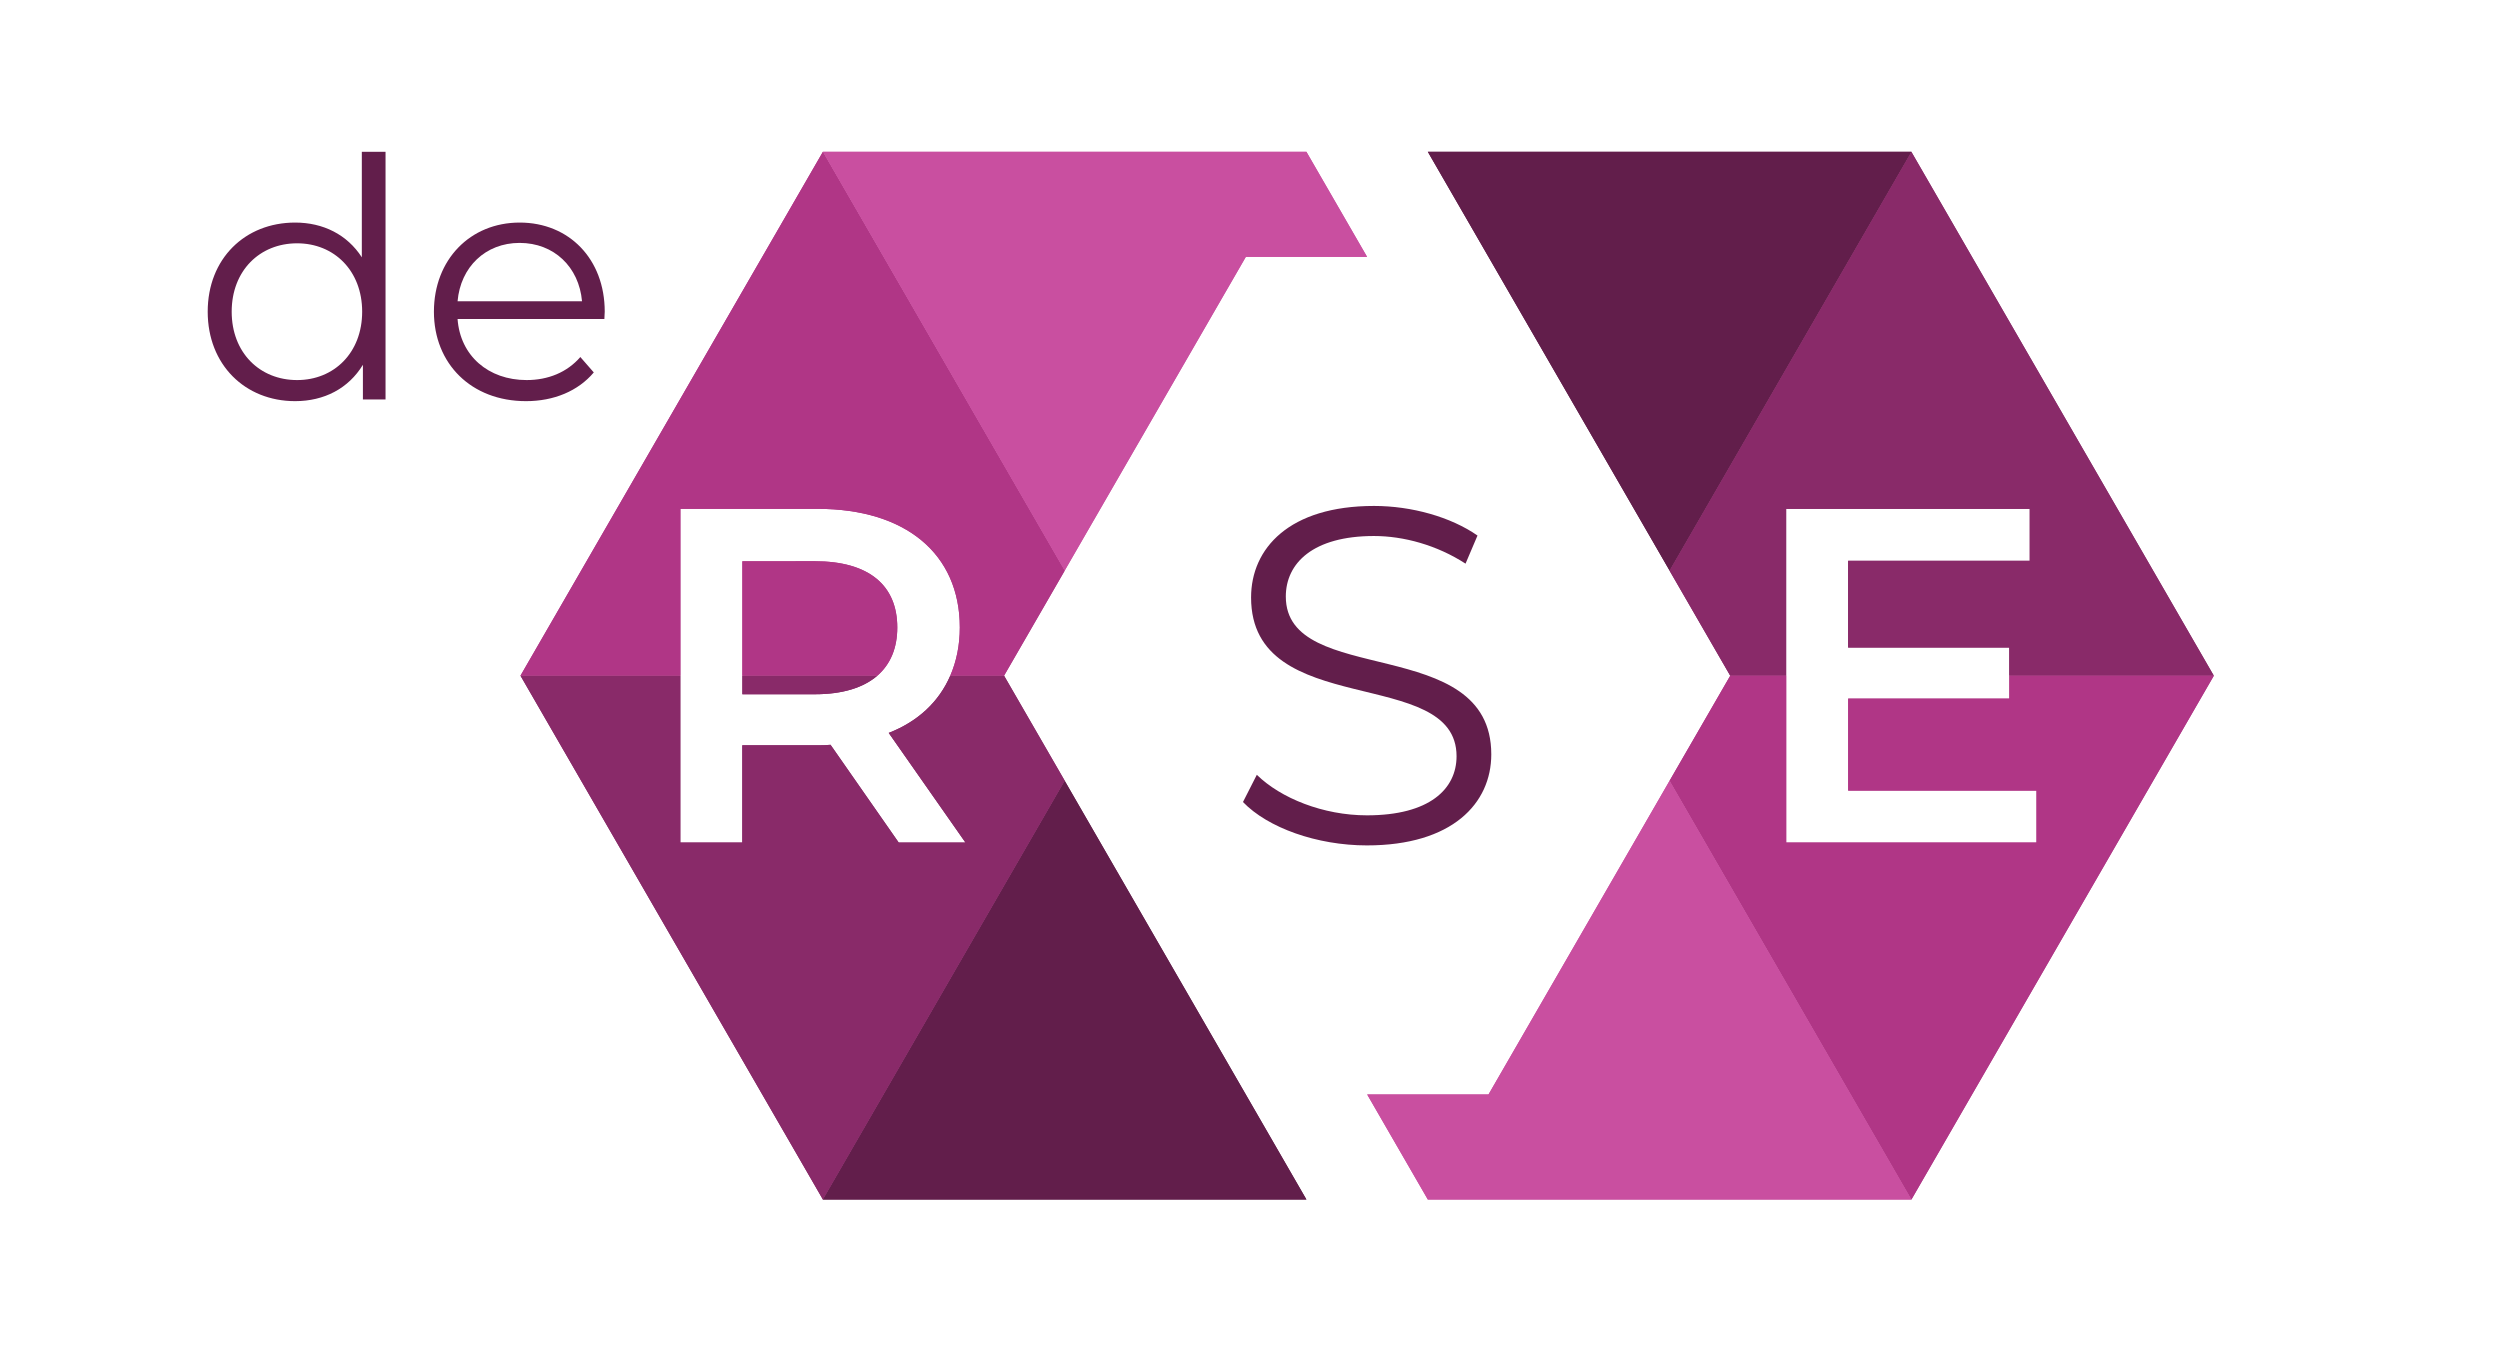
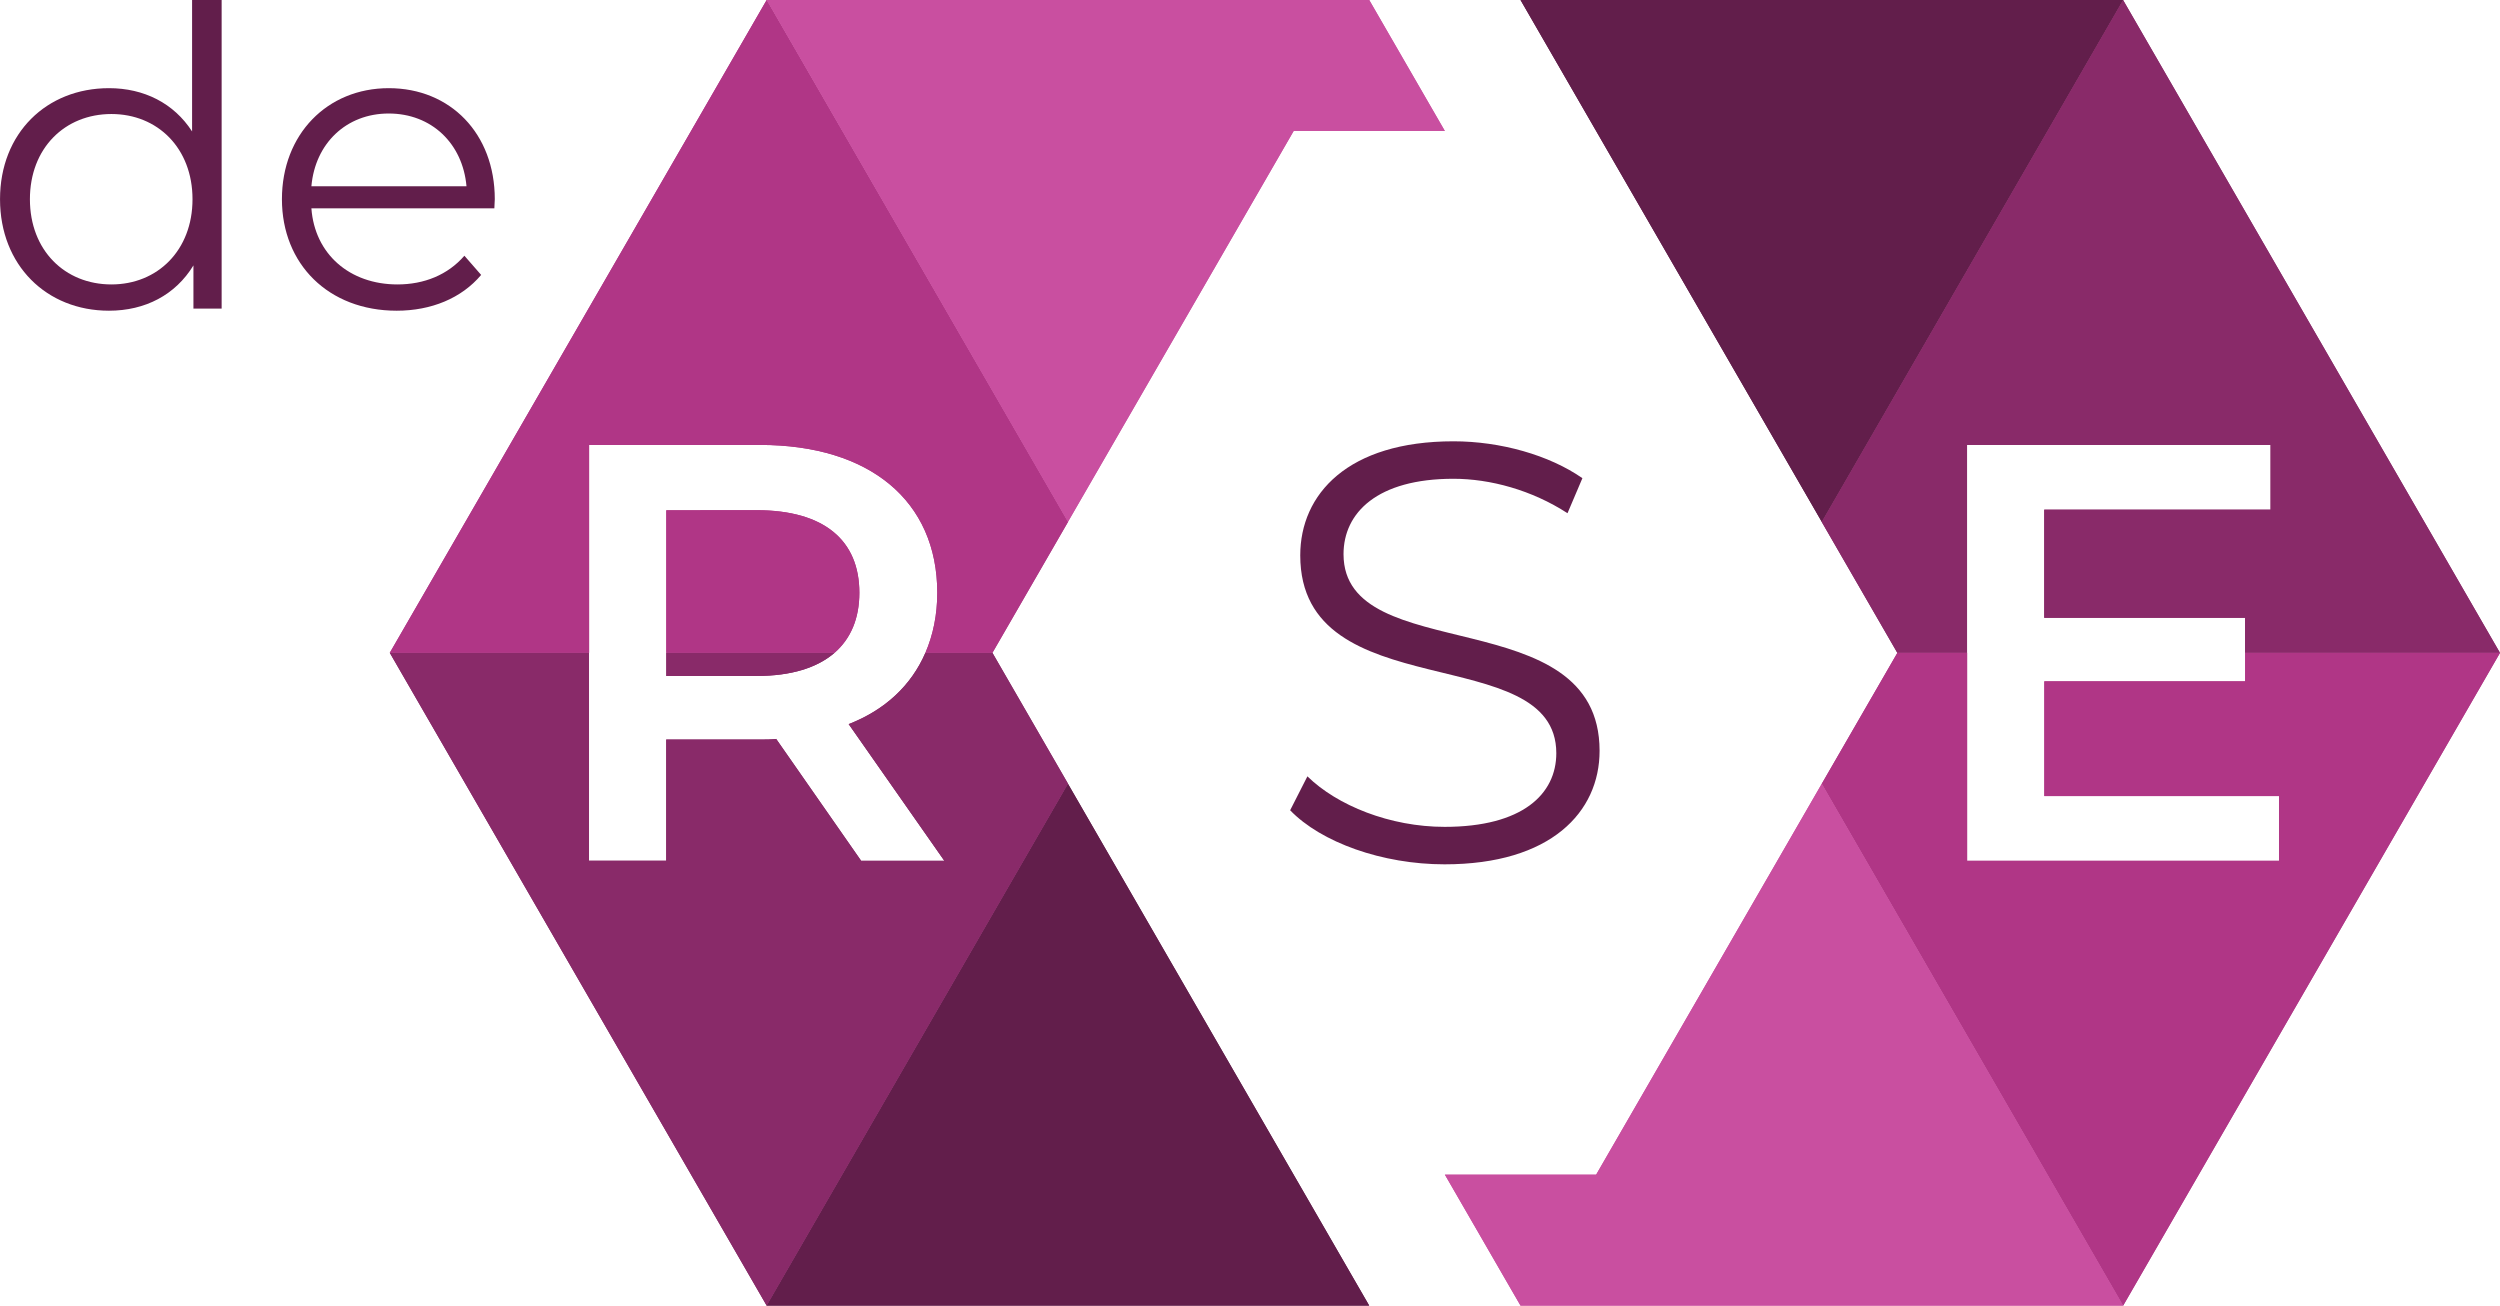
- <svg xmlns="http://www.w3.org/2000/svg" width="37mm" height="20mm" viewBox="0 0 37 20" version="1.1" id="svg4769">
+ <svg xmlns="http://www.w3.org/2000/svg" width="29.691mm" height="15.506mm" viewBox="0 0 29.691 15.506" version="1.1" id="svg4769">
  <defs id="defs4763" />
-   <g id="layer3" style="display:inline">
+   <g id="layer3" style="display:inline" transform="translate(-3.07371,-2.24689)">
    <g id="g4553">
      <path style="opacity:1;fill:#c94fa0;fill-opacity:1;fill-rule:nonzero;stroke:none;stroke-width:0.265;stroke-linecap:butt;stroke-linejoin:round;stroke-miterlimit:4;stroke-dasharray:none;stroke-dashoffset:0;stroke-opacity:0.941;paint-order:stroke markers fill" d="m 24.71,11.555 -2.68,4.643 h -1.796 l 0.898,1.555 h 5.29e-4 7.157 z" id="path4669" />
      <path style="opacity:1;fill:#b03686;fill-opacity:1;fill-rule:nonzero;stroke:none;stroke-width:0.265;stroke-linecap:butt;stroke-linejoin:round;stroke-miterlimit:4;stroke-dasharray:none;stroke-dashoffset:0;stroke-opacity:0.941;paint-order:stroke markers fill" d="M 12.179,2.247 7.703,10 h 2.367 v -2.469 h 2.032 c 1.298,0 2.103,0.663 2.103,1.756 0,0.264 -0.05,0.502 -0.141,0.713 h 0.796 l 0.898,-1.555 z m -1.192,6.06 v 1.693 h 1.998 c 0.194,-0.169 0.295,-0.41 0.295,-0.713 0,-0.621 -0.416,-0.981 -1.221,-0.981 z" id="path4663" />
      <path style="opacity:1;fill:#621e4b;fill-opacity:1;fill-rule:nonzero;stroke:none;stroke-width:0.265;stroke-linecap:butt;stroke-linejoin:round;stroke-miterlimit:4;stroke-dasharray:none;stroke-dashoffset:0;stroke-opacity:0.941;paint-order:stroke markers fill" d="m 15.757,11.555 -3.579,6.198 h 7.157 z" id="path4665" />
      <path style="opacity:1;fill:#c94fa0;fill-opacity:1;fill-rule:nonzero;stroke:none;stroke-width:0.265;stroke-linecap:butt;stroke-linejoin:round;stroke-miterlimit:4;stroke-dasharray:none;stroke-dashoffset:0;stroke-opacity:0.941;paint-order:stroke markers fill" d="m 12.179,2.247 3.578,6.198 2.681,-4.643 h 1.795 l -0.898,-1.555 z" id="path4671" />
      <path style="opacity:1;fill:#892a69;fill-opacity:1;fill-rule:nonzero;stroke:none;stroke-width:0.265;stroke-linecap:butt;stroke-linejoin:round;stroke-miterlimit:4;stroke-dasharray:none;stroke-dashoffset:0;stroke-opacity:0.941;paint-order:stroke markers fill" d="m 7.703,10 4.476,7.753 3.579,-6.198 -0.898,-1.555 h -0.796 c -0.167,0.386 -0.477,0.678 -0.911,0.847 l 1.136,1.623 H 13.301 L 12.292,11.023 c -0.064,0.007 -0.127,0.007 -0.191,0.007 h -1.115 v 1.439 H 10.069 V 10 Z m 3.284,0 v 0.275 h 1.072 c 0.413,0 0.721,-0.098 0.926,-0.275 z" id="path4673" />
      <path style="opacity:1;fill:#892a69;fill-opacity:1;fill-rule:nonzero;stroke:none;stroke-width:0.265;stroke-linecap:butt;stroke-linejoin:round;stroke-miterlimit:4;stroke-dasharray:none;stroke-dashoffset:0;stroke-opacity:0.941;paint-order:stroke markers fill" d="m 28.288,2.247 -3.579,6.198 0.898,1.555 h 0.828 v -2.469 h 3.605 v 0.769 h -2.688 v 1.284 h 2.385 v 0.416 h 3.027 z" id="path4667" />
      <path style="opacity:1;fill:#b03686;fill-opacity:1;fill-rule:nonzero;stroke:none;stroke-width:0.265;stroke-linecap:butt;stroke-linejoin:round;stroke-miterlimit:4;stroke-dasharray:none;stroke-dashoffset:0;stroke-opacity:0.941;paint-order:stroke markers fill" d="m 25.608,10 -0.898,1.555 3.579,6.198 4.476,-7.753 h -3.027 v 0.339 h -2.385 v 1.362 h 2.787 v 0.769 H 26.436 V 10 Z" id="path4675" />
      <path id="path5607" d="m 21.132,2.247 3.578,6.198 3.579,-6.198 z" style="opacity:1;fill:#621e4b;fill-opacity:1;fill-rule:nonzero;stroke:none;stroke-width:0.265;stroke-linecap:butt;stroke-linejoin:round;stroke-miterlimit:4;stroke-dasharray:none;stroke-dashoffset:0;stroke-opacity:0.941;paint-order:stroke markers fill" />
      <g id="text5362" style="font-style:normal;font-variant:normal;font-weight:normal;font-stretch:normal;font-size:7.056px;line-height:125%;font-family:Montserrat;-inkscape-font-specification:Montserrat;text-align:start;letter-spacing:0px;word-spacing:0px;writing-mode:lr-tb;text-anchor:start;fill:#621e4b;fill-opacity:1;stroke:none;stroke-width:0.265px;stroke-linecap:butt;stroke-linejoin:miter;stroke-opacity:1" aria-label="S">
        <path id="path4540" style="font-style:normal;font-variant:normal;font-weight:normal;font-stretch:normal;font-family:Montserrat;-inkscape-font-specification:Montserrat;fill:#621e4b;fill-opacity:1;stroke-width:0.265px" d="m 20.23,12.512 c 1.263,0 1.841,-0.621 1.841,-1.348 0,-1.799 -3.041,-0.981 -3.041,-2.335 0,-0.494 0.402,-0.896 1.305,-0.896 0.437,0 0.931,0.134 1.355,0.409 L 21.867,7.926 C 21.472,7.651 20.893,7.488 20.336,7.488 c -1.256,0 -1.82,0.628 -1.82,1.355 0,1.827 3.041,0.995 3.041,2.349 0,0.487 -0.402,0.875 -1.326,0.875 -0.649,0 -1.277,-0.254 -1.63,-0.6 L 18.396,11.87 c 0.367,0.381 1.094,0.642 1.834,0.642 z" />
      </g>
      <path style="opacity:1;fill:#621e4b;fill-opacity:1;fill-rule:nonzero;stroke:none;stroke-width:0.265;stroke-linecap:butt;stroke-linejoin:round;stroke-miterlimit:4;stroke-dasharray:none;stroke-dashoffset:0;stroke-opacity:0.941;paint-order:stroke markers fill" d="m 21.132,2.247 3.578,6.198 3.579,-6.198 z" id="path4551" />
      <path id="path4553" d="m 28.288,2.247 -3.579,6.198 0.898,1.555 h 0.828 v -2.469 h 3.605 v 0.769 h -2.688 v 1.284 h 2.385 v 0.416 h 3.027 z" style="opacity:1;fill:#892a69;fill-opacity:1;fill-rule:nonzero;stroke:none;stroke-width:0.265;stroke-linecap:butt;stroke-linejoin:round;stroke-miterlimit:4;stroke-dasharray:none;stroke-dashoffset:0;stroke-opacity:0.941;paint-order:stroke markers fill" />
      <path id="path4555" d="m 25.608,10 -0.898,1.555 3.579,6.198 4.476,-7.753 h -3.027 v 0.339 h -2.385 v 1.362 h 2.787 v 0.769 H 26.436 V 10 Z" style="opacity:1;fill:#b03686;fill-opacity:1;fill-rule:nonzero;stroke:none;stroke-width:0.265;stroke-linecap:butt;stroke-linejoin:round;stroke-miterlimit:4;stroke-dasharray:none;stroke-dashoffset:0;stroke-opacity:0.941;paint-order:stroke markers fill" />
      <path id="path4557" d="m 24.71,11.555 -2.68,4.643 h -1.796 l 0.898,1.555 h 5.29e-4 7.157 z" style="opacity:1;fill:#c94fa0;fill-opacity:1;fill-rule:nonzero;stroke:none;stroke-width:0.265;stroke-linecap:butt;stroke-linejoin:round;stroke-miterlimit:4;stroke-dasharray:none;stroke-dashoffset:0;stroke-opacity:0.941;paint-order:stroke markers fill" />
      <path id="path4559" d="m 15.757,11.555 -3.579,6.198 h 7.157 z" style="opacity:1;fill:#621e4b;fill-opacity:1;fill-rule:nonzero;stroke:none;stroke-width:0.265;stroke-linecap:butt;stroke-linejoin:round;stroke-miterlimit:4;stroke-dasharray:none;stroke-dashoffset:0;stroke-opacity:0.941;paint-order:stroke markers fill" />
      <path id="path4561" d="m 7.703,10 4.476,7.753 3.579,-6.198 -0.898,-1.555 h -0.796 c -0.167,0.386 -0.477,0.678 -0.911,0.847 l 1.136,1.623 H 13.301 L 12.292,11.023 c -0.064,0.007 -0.127,0.007 -0.191,0.007 h -1.115 v 1.439 H 10.069 V 10 Z m 3.284,0 v 0.275 h 1.072 c 0.413,0 0.721,-0.098 0.926,-0.275 z" style="opacity:1;fill:#892a69;fill-opacity:1;fill-rule:nonzero;stroke:none;stroke-width:0.265;stroke-linecap:butt;stroke-linejoin:round;stroke-miterlimit:4;stroke-dasharray:none;stroke-dashoffset:0;stroke-opacity:0.941;paint-order:stroke markers fill" />
      <path id="path4563" d="M 12.179,2.247 7.703,10 h 2.367 v -2.469 h 2.032 c 1.298,0 2.103,0.663 2.103,1.756 0,0.264 -0.05,0.502 -0.141,0.713 h 0.796 l 0.898,-1.555 z m -1.192,6.06 v 1.693 h 1.998 c 0.194,-0.169 0.295,-0.41 0.295,-0.713 0,-0.621 -0.416,-0.981 -1.221,-0.981 z" style="opacity:1;fill:#b03686;fill-opacity:1;fill-rule:nonzero;stroke:none;stroke-width:0.265;stroke-linecap:butt;stroke-linejoin:round;stroke-miterlimit:4;stroke-dasharray:none;stroke-dashoffset:0;stroke-opacity:0.941;paint-order:stroke markers fill" />
      <path id="path4565" d="m 12.179,2.247 3.578,6.198 2.681,-4.643 h 1.795 l -0.898,-1.555 z" style="opacity:1;fill:#c94fa0;fill-opacity:1;fill-rule:nonzero;stroke:none;stroke-width:0.265;stroke-linecap:butt;stroke-linejoin:round;stroke-miterlimit:4;stroke-dasharray:none;stroke-dashoffset:0;stroke-opacity:0.941;paint-order:stroke markers fill" />
    </g>
  </g>
-   <g id="layer2" style="display:inline">
+   <g id="layer2" style="display:inline" transform="translate(-3.07371,-2.24689)">
    <g aria-label="de" style="font-style:normal;font-variant:normal;font-weight:normal;font-stretch:normal;font-size:7.056px;line-height:125%;font-family:Montserrat;-inkscape-font-specification:Montserrat;text-align:start;letter-spacing:0px;word-spacing:0px;writing-mode:lr-tb;text-anchor:start;display:inline;fill:#621e4b;fill-opacity:1;stroke:none;stroke-width:0.265px;stroke-linecap:butt;stroke-linejoin:miter;stroke-opacity:1" id="text5346">
      <path d="m 5.355,2.247 v 1.561 C 5.138,3.472 4.783,3.294 4.368,3.294 c -0.741,0 -1.294,0.533 -1.294,1.319 0,0.785 0.553,1.324 1.294,1.324 0.43,0 0.79,-0.188 1.003,-0.538 V 5.912 H 5.706 V 2.247 Z M 4.397,5.625 c -0.553,0 -0.968,-0.405 -0.968,-1.012 0,-0.607 0.415,-1.012 0.968,-1.012 0.548,0 0.963,0.405 0.963,1.012 0,0.607 -0.415,1.012 -0.963,1.012 z" style="font-style:normal;font-variant:normal;font-weight:normal;font-stretch:normal;font-size:4.939px;font-family:Montserrat;-inkscape-font-specification:Montserrat;fill:#621e4b;fill-opacity:1;stroke-width:0.265px" id="path4534" />
      <path d="m 8.95,4.613 c 0,-0.78 -0.528,-1.319 -1.259,-1.319 -0.731,0 -1.269,0.548 -1.269,1.319 0,0.77 0.553,1.324 1.363,1.324 0.41,0 0.77,-0.148 1.003,-0.425 L 8.589,5.284 C 8.392,5.512 8.11,5.625 7.794,5.625 c -0.568,0 -0.983,-0.361 -1.022,-0.904 h 2.173 c 0,-0.04 0.005,-0.079 0.005,-0.109 z M 7.69,3.595 c 0.509,0 0.879,0.356 0.924,0.864 H 6.772 C 6.816,3.951 7.186,3.595 7.69,3.595 Z" style="font-style:normal;font-variant:normal;font-weight:normal;font-stretch:normal;font-size:4.939px;font-family:Montserrat;-inkscape-font-specification:Montserrat;fill:#621e4b;fill-opacity:1;stroke-width:0.265px" id="path4536" />
    </g>
  </g>
-   <g id="layer1" style="display:none">
+   <g id="layer1" style="display:none" transform="translate(-3.07371,-2.24689)">
    <text xml:space="preserve" style="font-style:normal;font-variant:normal;font-weight:normal;font-stretch:normal;font-size:7.056px;line-height:125%;font-family:Montserrat;-inkscape-font-specification:Montserrat;text-align:end;letter-spacing:0px;word-spacing:0px;writing-mode:lr-tb;text-anchor:end;fill:#00ff00;fill-opacity:1;stroke:none;stroke-width:0.265px;stroke-linecap:butt;stroke-linejoin:miter;stroke-opacity:1" x="9.174" y="5.912" id="text4513">
      <tspan id="tspan4511" x="9.174" y="5.912" style="font-size:4.939px;text-align:end;text-anchor:end;fill:#00ff00;fill-opacity:1;stroke-width:0.265px">de</tspan>
    </text>
  </g>
-   <g id="layer4" style="display:none">
+   <g id="layer4" style="display:none" transform="translate(-3.07371,-2.24689)">
    <path style="display:inline;opacity:1;fill:#404040;fill-opacity:1;fill-rule:nonzero;stroke:#ff0000;stroke-width:0.265;stroke-linecap:butt;stroke-linejoin:round;stroke-miterlimit:4;stroke-dasharray:none;stroke-dashoffset:0;stroke-opacity:0.941;paint-order:stroke markers fill" d="M 7.702,10 V 2.172" id="path5228" />
    <path style="display:inline;opacity:1;fill:#404040;fill-opacity:1;fill-rule:nonzero;stroke:#ff0000;stroke-width:0.265;stroke-linecap:butt;stroke-linejoin:round;stroke-miterlimit:4;stroke-dasharray:none;stroke-dashoffset:0;stroke-opacity:0.941;paint-order:stroke markers fill" d="M 12.179,2.247 H 1.378" id="path5230" />
  </g>
</svg>
